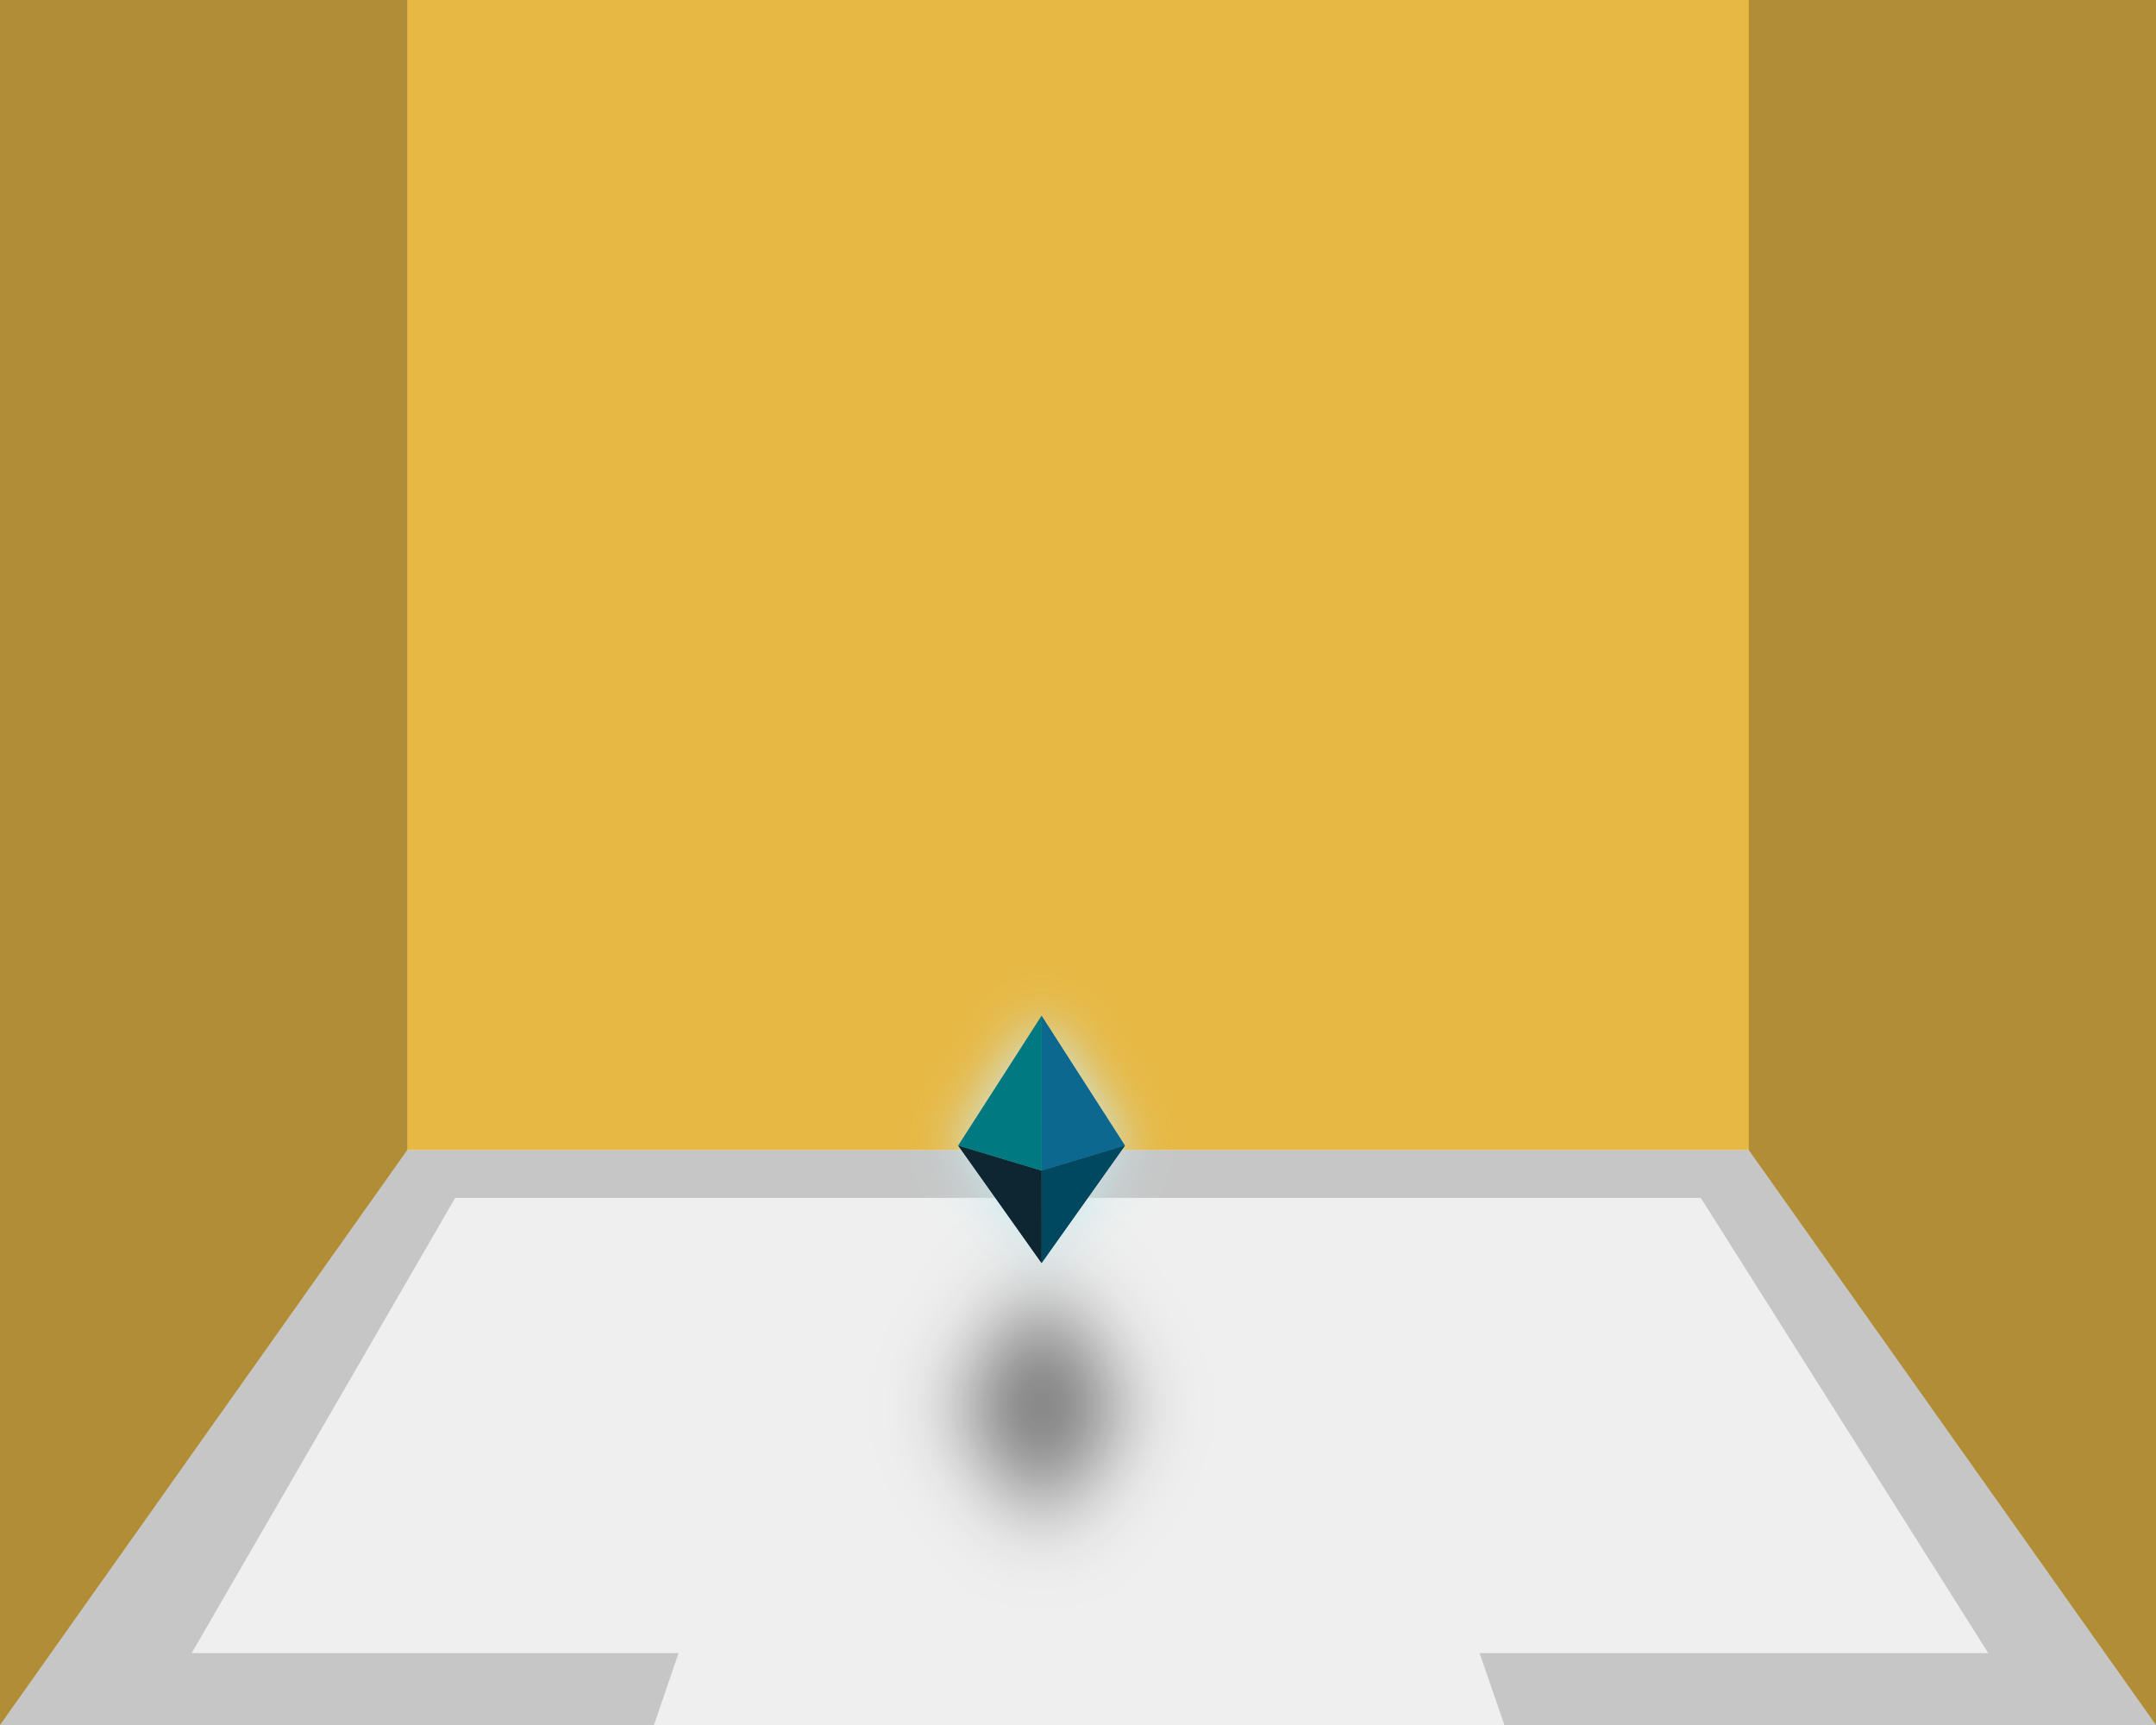
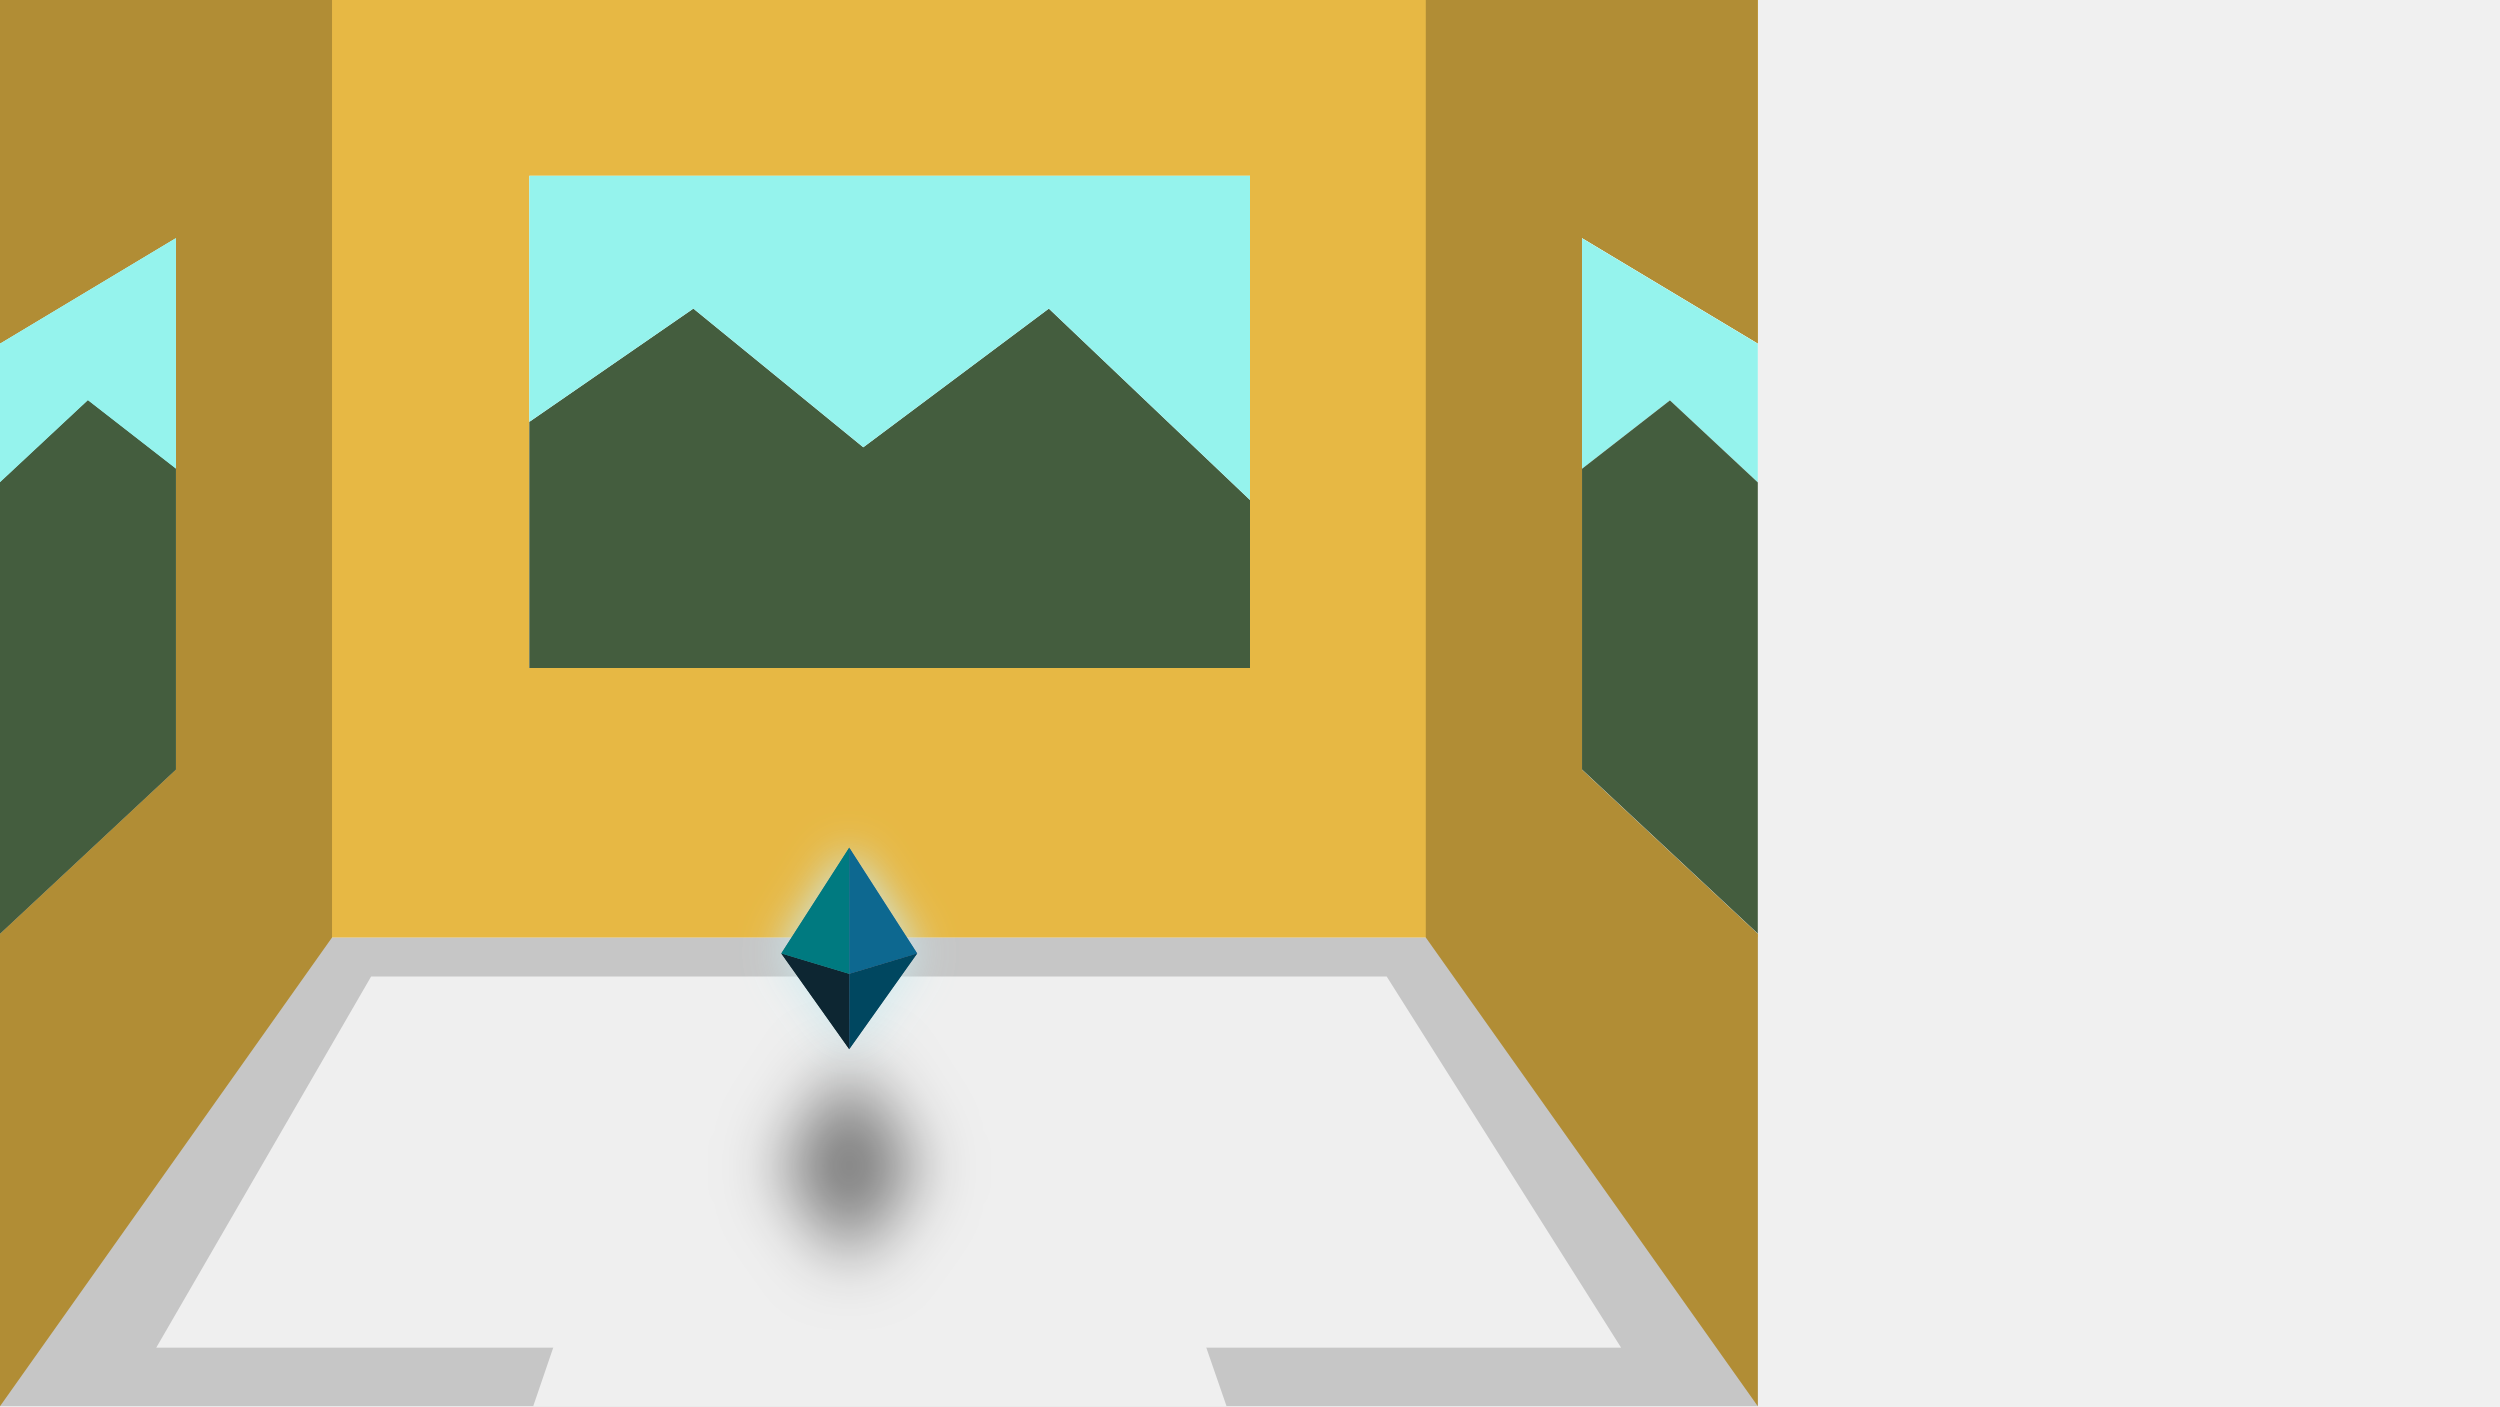
- <svg xmlns="http://www.w3.org/2000/svg" width="900px" height="720px" viewBox="0 0 900 720" version="1.1">
+ <svg xmlns="http://www.w3.org/2000/svg" width="100%" height="100%" viewBox="0 0 1280 720" version="1.1">
  <defs>
    <filter x="-63.6%" y="-42.8%" width="227.1%" height="185.6%" filterUnits="objectBoundingBox" id="filter-1">
      <feOffset dx="0" dy="0" in="SourceAlpha" result="shadowOffsetOuter1" />
      <feGaussianBlur stdDeviation="11.5" in="shadowOffsetOuter1" result="shadowBlurOuter1" />
      <feColorMatrix values="0 0 0 0 0.597   0 0 0 0 0.82   0 0 0 0 0.86  0 0 0 1 0" type="matrix" in="shadowBlurOuter1" result="shadowMatrixOuter1" />
      <feMerge>
        <feMergeNode in="shadowMatrixOuter1" />
        <feMergeNode in="SourceGraphic" />
      </feMerge>
    </filter>
    <filter x="-397.9%" y="-267.8%" width="895.7%" height="635.6%" filterUnits="objectBoundingBox" id="filter-2">
      <feOffset dx="0" dy="110" in="SourceAlpha" result="shadowOffsetOuter1" />
      <feGaussianBlur stdDeviation="17.5" in="shadowOffsetOuter1" result="shadowBlurOuter1" />
      <feColorMatrix values="0 0 0 0 0   0 0 0 0 0   0 0 0 0 0  0 0 0 0.5 0" type="matrix" in="shadowBlurOuter1" result="shadowMatrixOuter1" />
      <feMerge>
        <feMergeNode in="shadowMatrixOuter1" />
        <feMergeNode in="SourceGraphic" />
      </feMerge>
    </filter>
  </defs>
  <g id="BOARD5" stroke="none" stroke-width="1" fill="none" fill-rule="evenodd">
    <g id="SCENE">
      <g id="BACKGROUND">
        <rect id="Rectangle-Copy-2" stroke="#FFFFFF" transform="translate(450, 360) scale(-1, 1) translate(-450, -360) " x="0.5" y="0.5" width="899" height="719" />
        <rect id="Rectangle-Copy-3" fill="#C6C6C6" transform="translate(450, 600) scale(-1, 1) translate(-450, -600) " x="0" y="480" width="900" height="240" />
        <polygon id="Path-8" fill="#EFEFEF" points="338.232 529.077 273 720 628 720 561.872 528.787" />
        <polygon id="Rectangle-Copy-6" fill="#EFEFEF" transform="translate(455, 595) scale(-1, 1) translate(-455, -595) " points="200 500 720 500 830 690 80 690" />
        <rect id="Rectangle-Copy-4" fill="#E7B844" transform="translate(450, 240) scale(-1, -1) translate(-450, -240) " x="0" y="0" width="900" height="480" />
        <polygon id="Path-16" fill="#B18D35" points="170 480 170 0 0 0 0 720" />
        <polygon id="Path-16-Copy" fill="#B18D35" transform="translate(815, 360) scale(-1, 1) translate(-815, -360) " points="900 480 900 0 730 0 730 720" />
+         <rect id="Rectangle" fill="#FFFFFF" x="271" y="90" width="369" height="252" />
+         <polygon id="Rectangle-Copy-5" fill="#FFFFFF" transform="translate(855, 300) scale(-1, 1) translate(-855, -300) " points="810 176 900 122 900 394 810 478" />
+         <polygon id="Rectangle-Copy-7" fill="#FFFFFF" transform="translate(855, 300) scale(-1, 1) translate(-855, -300) " points="810 176 900 122 900 394 810 478" />
+         <polygon id="Rectangle-Copy-8" fill="#FFFFFF" points="0 176 90 122 90 394 0 478" />
+         <polygon id="Rectangle-Copy-9" fill="#95F3ED" points="0 176 90 122 90 240 45 205 0 247" />
+         <polygon id="Rectangle-Copy-10" fill="#445D3E" points="0 478 90 394 90 240 45 205 0 247" />
+         <polygon id="Rectangle-Copy-12" fill="#95F3ED" points="0 176 90 122 90 240 45 205 0 247" />
+         <polygon id="Rectangle-Copy-11" fill="#445D3E" points="0 478 90 394 90 240 45 205 0 247" />
+         <polygon id="Path-18" fill="#445D3E" points="271 216 355 158 442 229 537 158 640 256 640 342 271 342" />
+         <polygon id="Path-18-Copy" fill="#95F3ED" points="271 216 355 158 442 229 537 158 640 256 640 90 271 90" />
+         <g id="windows" transform="translate(855, 300) scale(-1, 1) translate(-855, -300) translate(810, 122)">
+           <polygon id="Rectangle-Copy-13" fill="#95F3ED" points="0 54 90 -1.20795041e-12 90 118 45 83 0 125" />
+           <polygon id="Rectangle-Copy-14" fill="#445D3E" points="0 356 90 272 90 118 45 83 0 125" />
+         </g>
      </g>
-       <g id="FOREGROUND" transform="translate(400, 424)">
+       <g id="FOREGROUND" transform="translate(400, 434)">
        <g id="ramble">
          <g id="shine" filter="url(#filter-1)">
            <polygon id="Triangle-Copy" fill="#116790" transform="translate(52.19999, 32.30352) scale(-1, 1) translate(-52.19999, -32.30352) " points="69.6 5.56354901e-14 69.6 64.607 34.8 54.167" />
            <polygon id="Triangle-Copy-3" fill="#0C2530" points="34.8 103.18 34.8 64.607 0 54.167" />
            <polygon id="Triangle-Copy-2" fill="#064761" transform="translate(52.19999, 78.6735) scale(-1, 1) translate(-52.19999, -78.6735) " points="69.6 103.18 69.6 64.607 34.8 54.167" />
            <polygon id="Triangle" fill="#007A80" points="34.8 5.56354901e-14 34.8 64.607 0 54.167" />
          </g>
          <g id="gem" filter="url(#filter-2)">
            <polygon id="Triangle-Copy" fill="#116790" transform="translate(52.19999, 32.30352) scale(-1, 1) translate(-52.19999, -32.30352) " points="69.6 5.56354901e-14 69.6 64.607 34.8 54.167" />
            <polygon id="Triangle-Copy-3" fill="#0C2530" points="34.8 103.18 34.8 64.607 0 54.167" />
            <polygon id="Triangle-Copy-2" fill="#064761" transform="translate(52.19999, 78.6735) scale(-1, 1) translate(-52.19999, -78.6735) " points="69.6 103.18 69.6 64.607 34.8 54.167" />
            <polygon id="Triangle" fill="#007A80" points="34.8 5.56354901e-14 34.8 64.607 0 54.167" />
          </g>
        </g>
      </g>
    </g>
  </g>
</svg>
